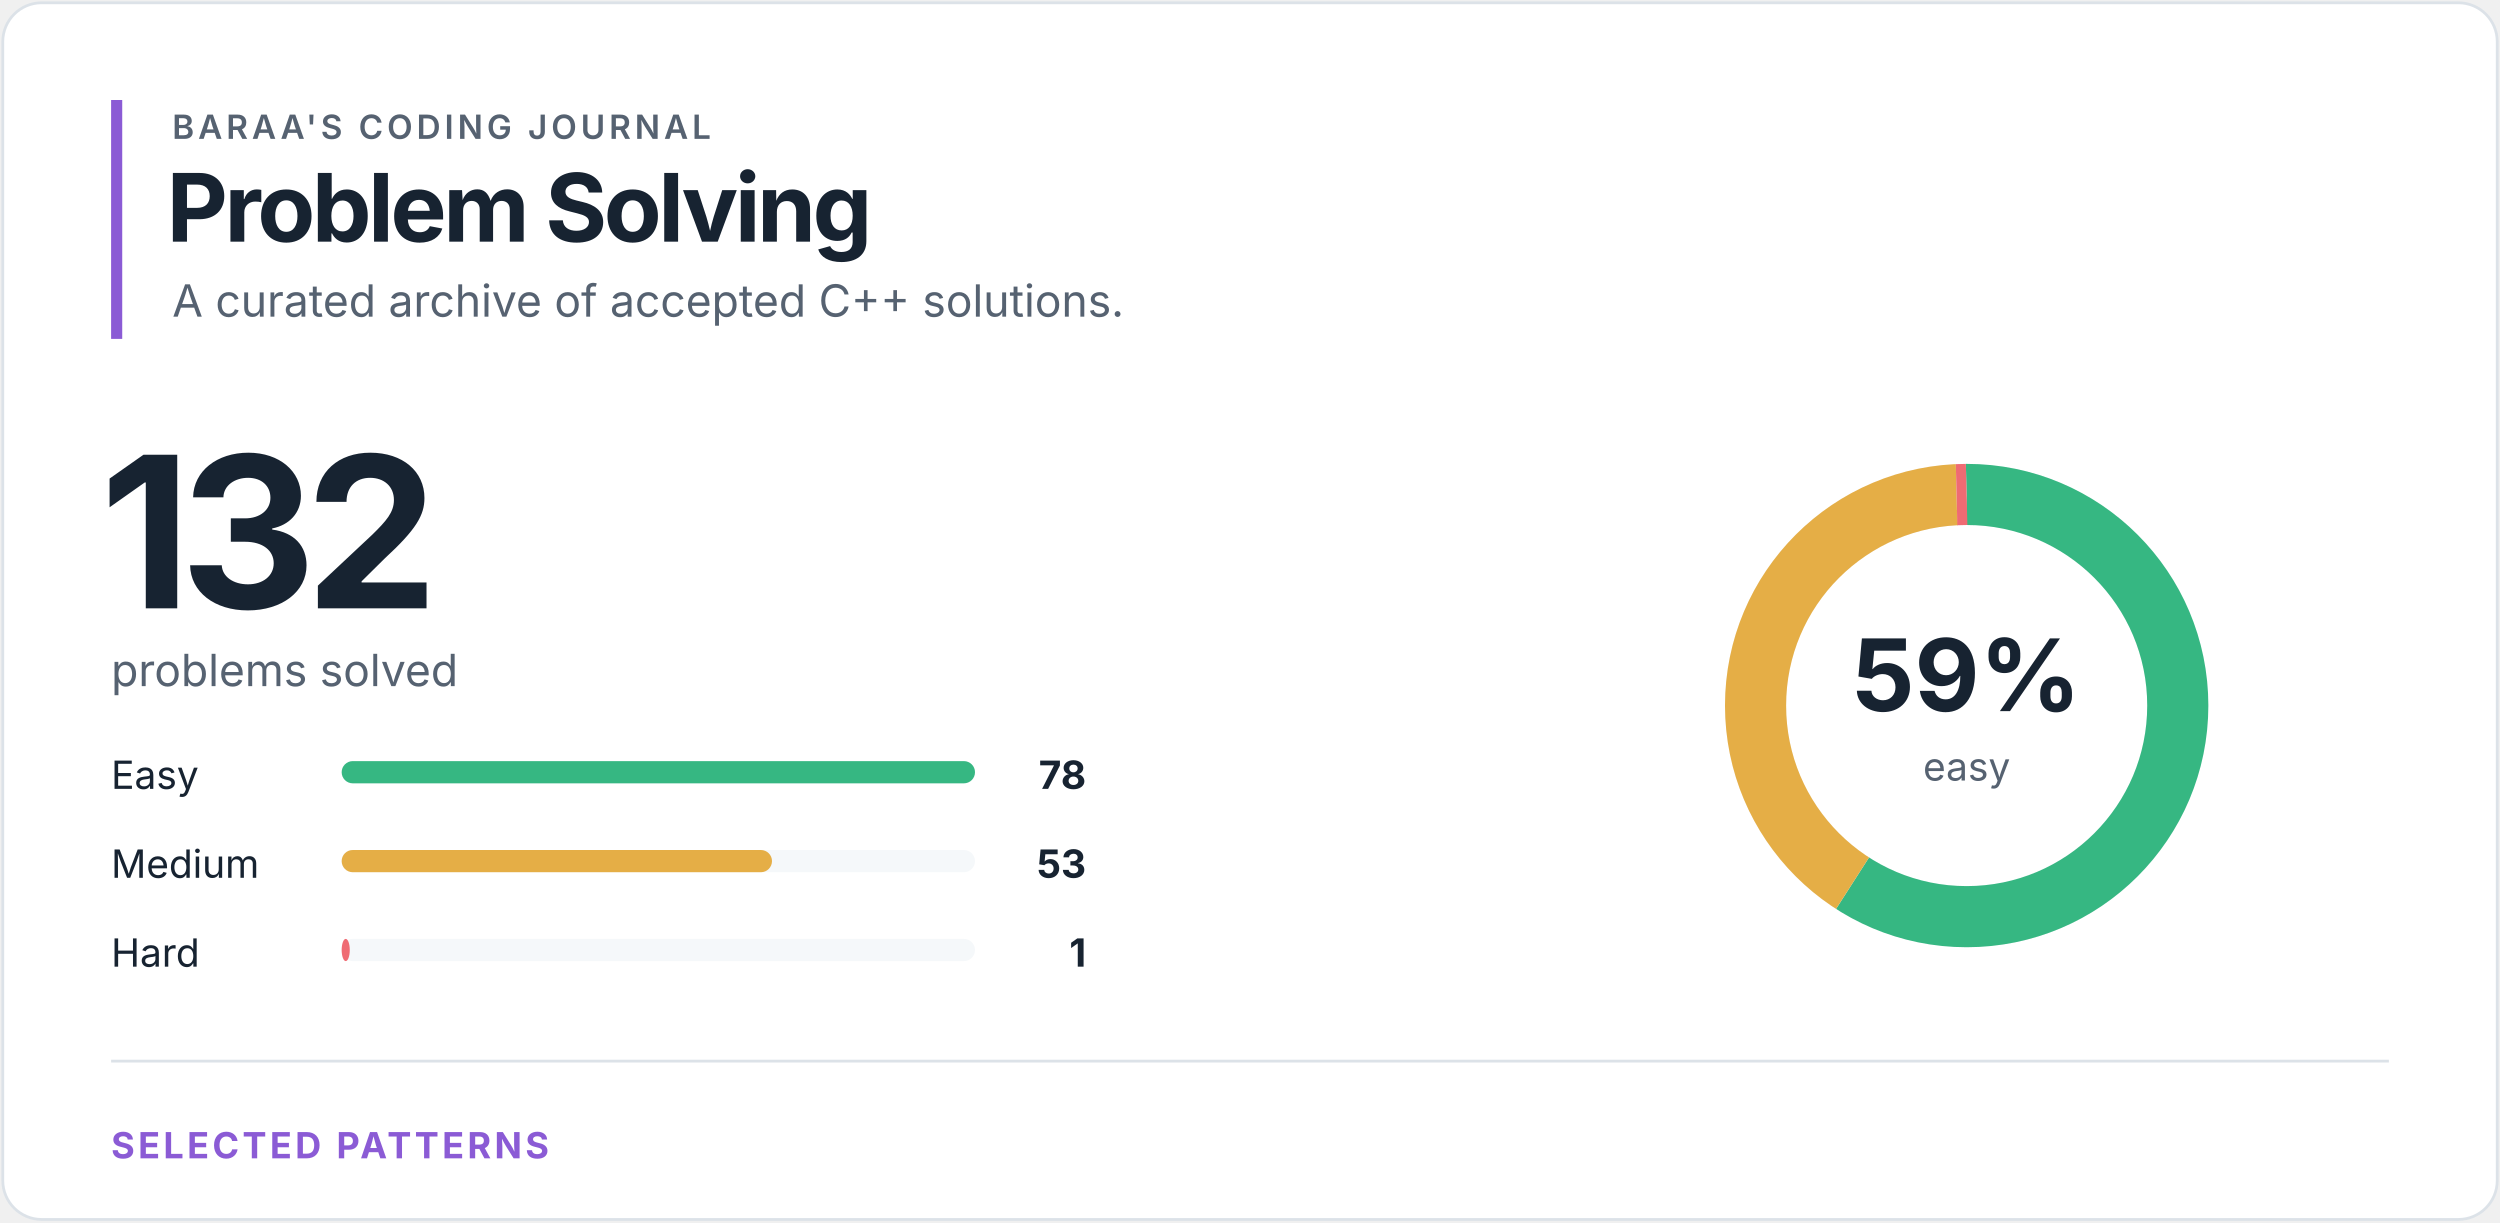
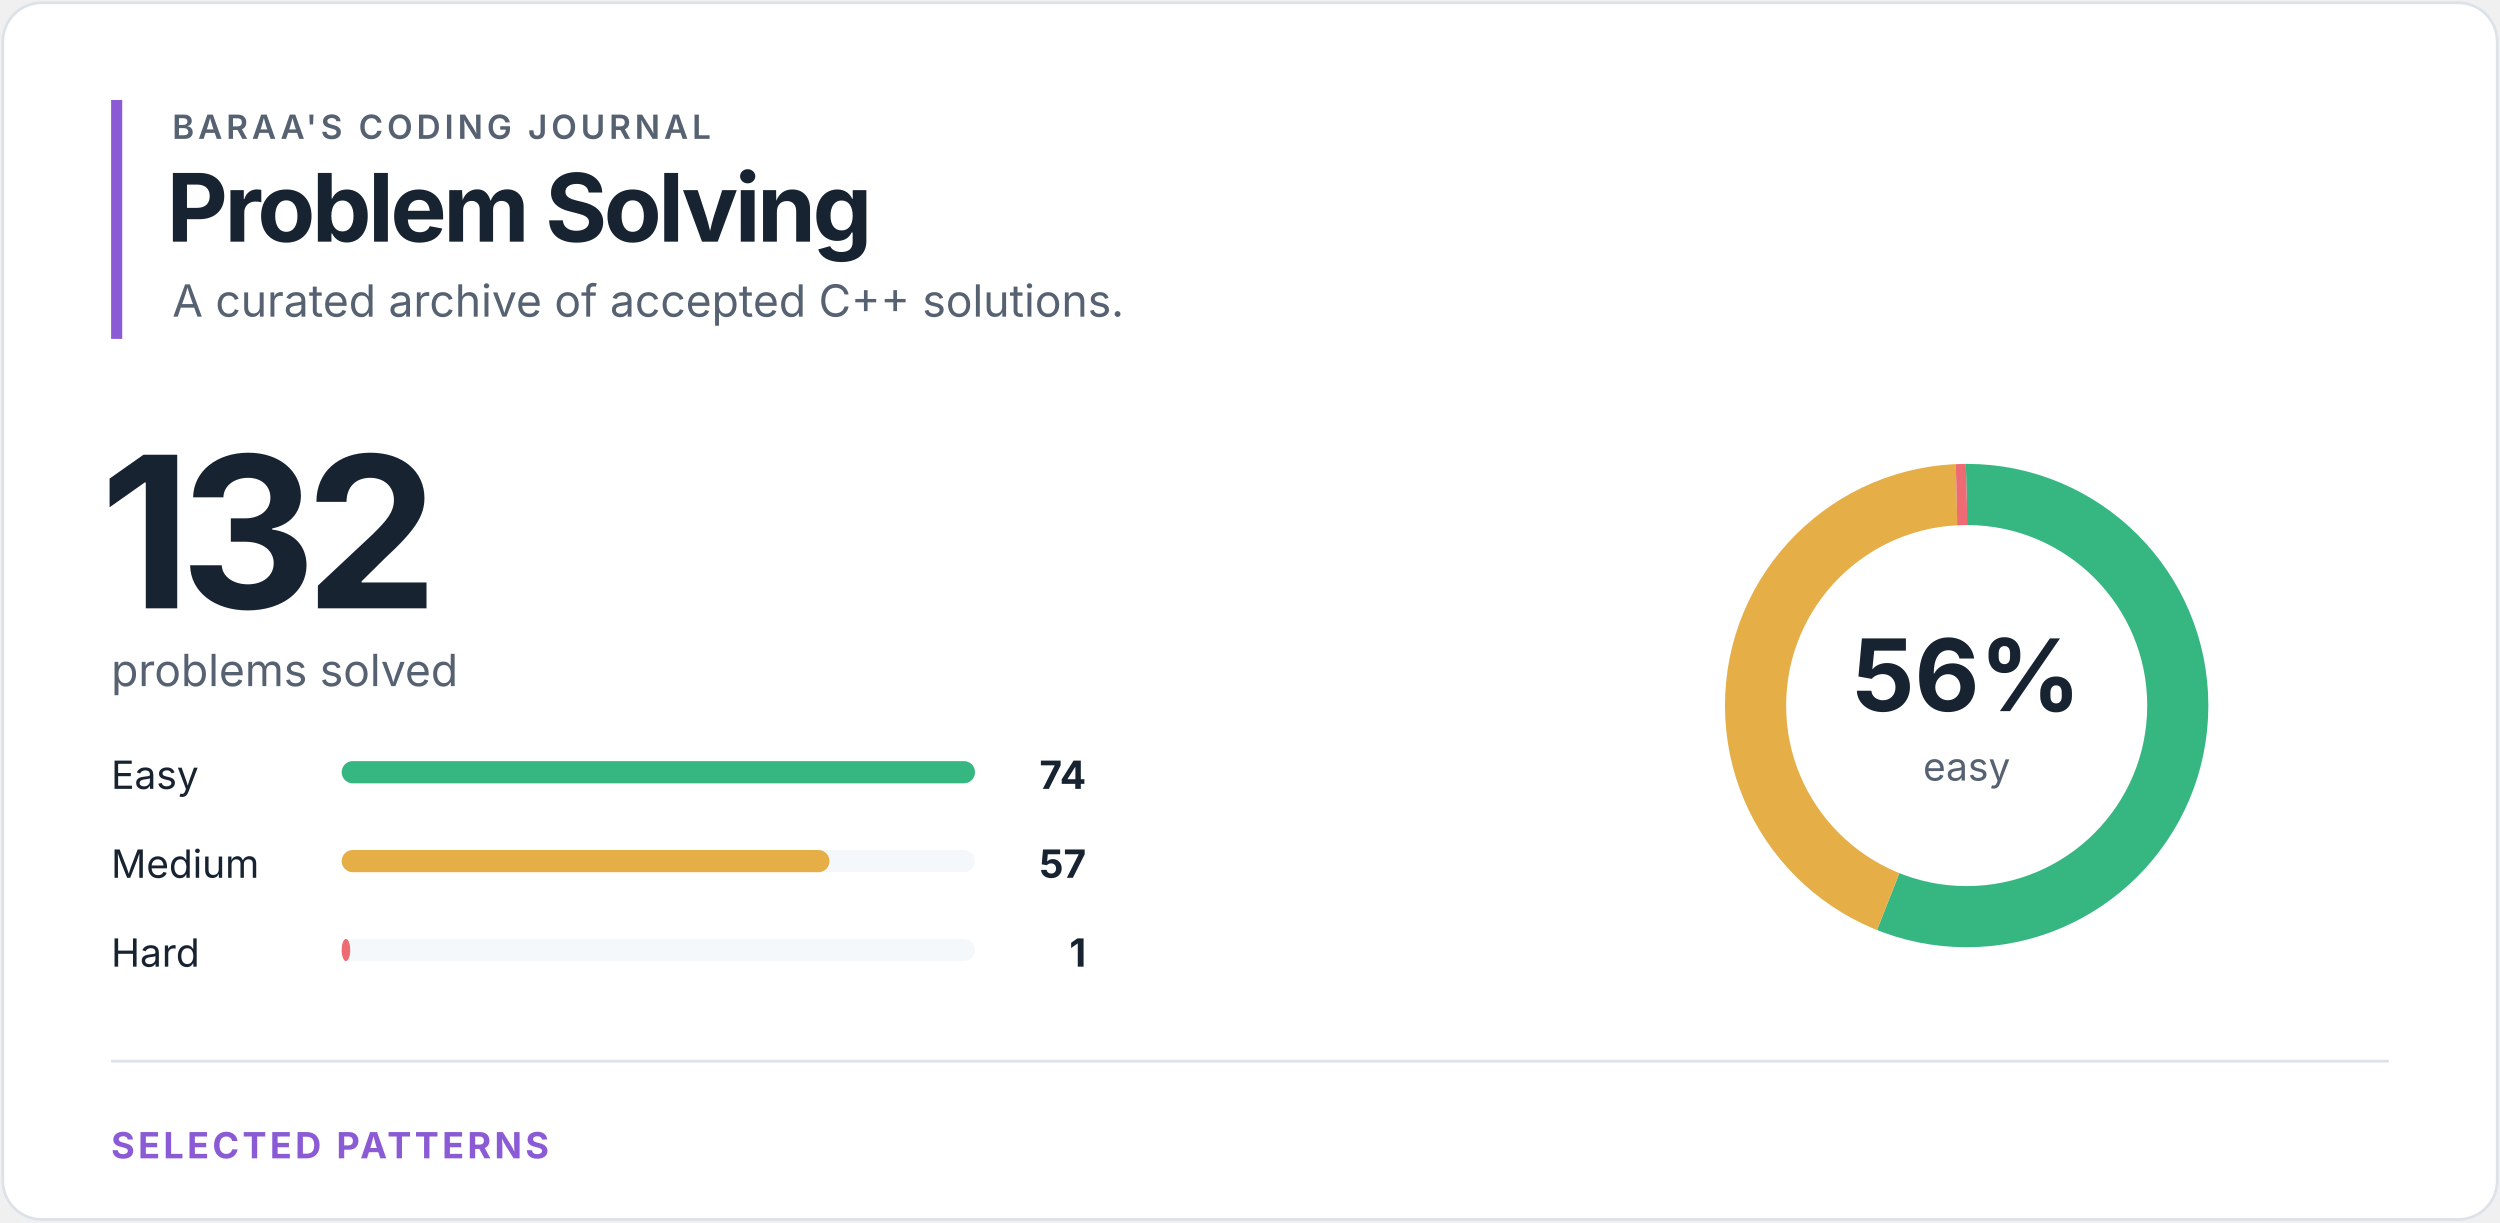
<svg xmlns="http://www.w3.org/2000/svg" width="900" height="440" viewBox="0 0 900 440" role="img" aria-labelledby="title desc">
  <style>
text { font-family: -apple-system, BlinkMacSystemFont, "Segoe UI", sans-serif; }
.eyebrow { fill: #566271; font-size: 12px; font-weight: 600; letter-spacing: 1.4px; }
.heading { fill: #172331; font-size: 34px; font-weight: 700; letter-spacing: -1.2px; }
.total { fill: #172331; font-size: 76px; font-weight: 700; letter-spacing: -4px; }
.subtitle { fill: #566271; font-size: 16px; }
.label { fill: #172331; font-size: 14px; }
.count { fill: #172331; font-size: 14px; font-weight: 700; }
.percentage { fill: #172331; font-size: 36px; font-weight: 700; }
.ring-label { fill: #566271; font-size: 14px; }
.section { fill: #8b5bd5; font-size: 13px; font-weight: 700; letter-spacing: 1.2px; }
</style>
  <rect x="1" y="1" width="898" height="438" rx="14" fill="#ffffff" stroke="#dce2e8" />
  <rect x="40" y="36" width="4" height="86" fill="#8b5bd5" />
  <text x="62" y="50" class="eyebrow">BARAA'S CODING JOURNAL</text>
  <text x="60" y="87" class="heading">Problem Solving</text>
  <text x="62" y="114" class="subtitle">A curated archive of accepted C++ solutions.</text>
  <text x="36" y="219" class="total">132</text>
  <text x="40" y="247" class="subtitle">problems solved</text>
  <text x="40" y="284" class="label">Easy</text>
  <rect x="123" y="274" width="228" height="8" rx="4" fill="#f5f8fa" />
  <rect x="123" y="274" width="228.00" height="8" rx="4" fill="#36b782" />
-   <text x="391" y="284" class="count" text-anchor="end">78</text>
+   <text x="391" y="284" class="count" text-anchor="end">74</text>
  <text x="40" y="316" class="label">Medium</text>
  <rect x="123" y="306" width="228" height="8" rx="4" fill="#f5f8fa" />
-   <rect x="123" y="306" width="154.92" height="8" rx="4" fill="#e5ae46" />
-   <text x="391" y="316" class="count" text-anchor="end">53</text>
+   <rect x="123" y="306" width="175.62" height="8" rx="4" fill="#e5ae46" />
+   <text x="391" y="316" class="count" text-anchor="end">57</text>
  <text x="40" y="348" class="label">Hard</text>
  <rect x="123" y="338" width="228" height="8" rx="4" fill="#f5f8fa" />
-   <rect x="123" y="338" width="2.92" height="8" rx="4" fill="#ef6b73" />
+   <rect x="123" y="338" width="3.08" height="8" rx="4" fill="#ef6b73" />
  <text x="391" y="348" class="count" text-anchor="end">1</text>
  <circle cx="708" cy="254" r="76" fill="none" stroke="#f5f8fa" stroke-width="22" />
-   <circle cx="708" cy="254" r="76" fill="none" stroke="#36b782" stroke-width="22" stroke-dasharray="282.172 195.35" stroke-dashoffset="0" transform="rotate(-90 708 254)" />
-   <circle cx="708" cy="254" r="76" fill="none" stroke="#e5ae46" stroke-width="22" stroke-dasharray="191.732 285.79" stroke-dashoffset="-282.172" transform="rotate(-90 708 254)" />
+   <circle cx="708" cy="254" r="76" fill="none" stroke="#36b782" stroke-width="22" stroke-dasharray="267.702 209.82" stroke-dashoffset="0" transform="rotate(-90 708 254)" />
+   <circle cx="708" cy="254" r="76" fill="none" stroke="#e5ae46" stroke-width="22" stroke-dasharray="206.203 271.319" stroke-dashoffset="-267.702" transform="rotate(-90 708 254)" />
  <circle cx="708" cy="254" r="76" fill="none" stroke="#ef6b73" stroke-width="22" stroke-dasharray="3.618 473.904" stroke-dashoffset="-473.904" transform="rotate(-90 708 254)" />
-   <text x="708" y="256" class="percentage" text-anchor="middle">59%</text>
+   <text x="708" y="256" class="percentage" text-anchor="middle">56%</text>
  <text x="708" y="281" class="ring-label" text-anchor="middle">easy</text>
  <line x1="40" y1="382" x2="860" y2="382" stroke="#dce2e8" />
  <text x="40" y="417" class="section">SELECTED PATTERNS</text>
</svg>
